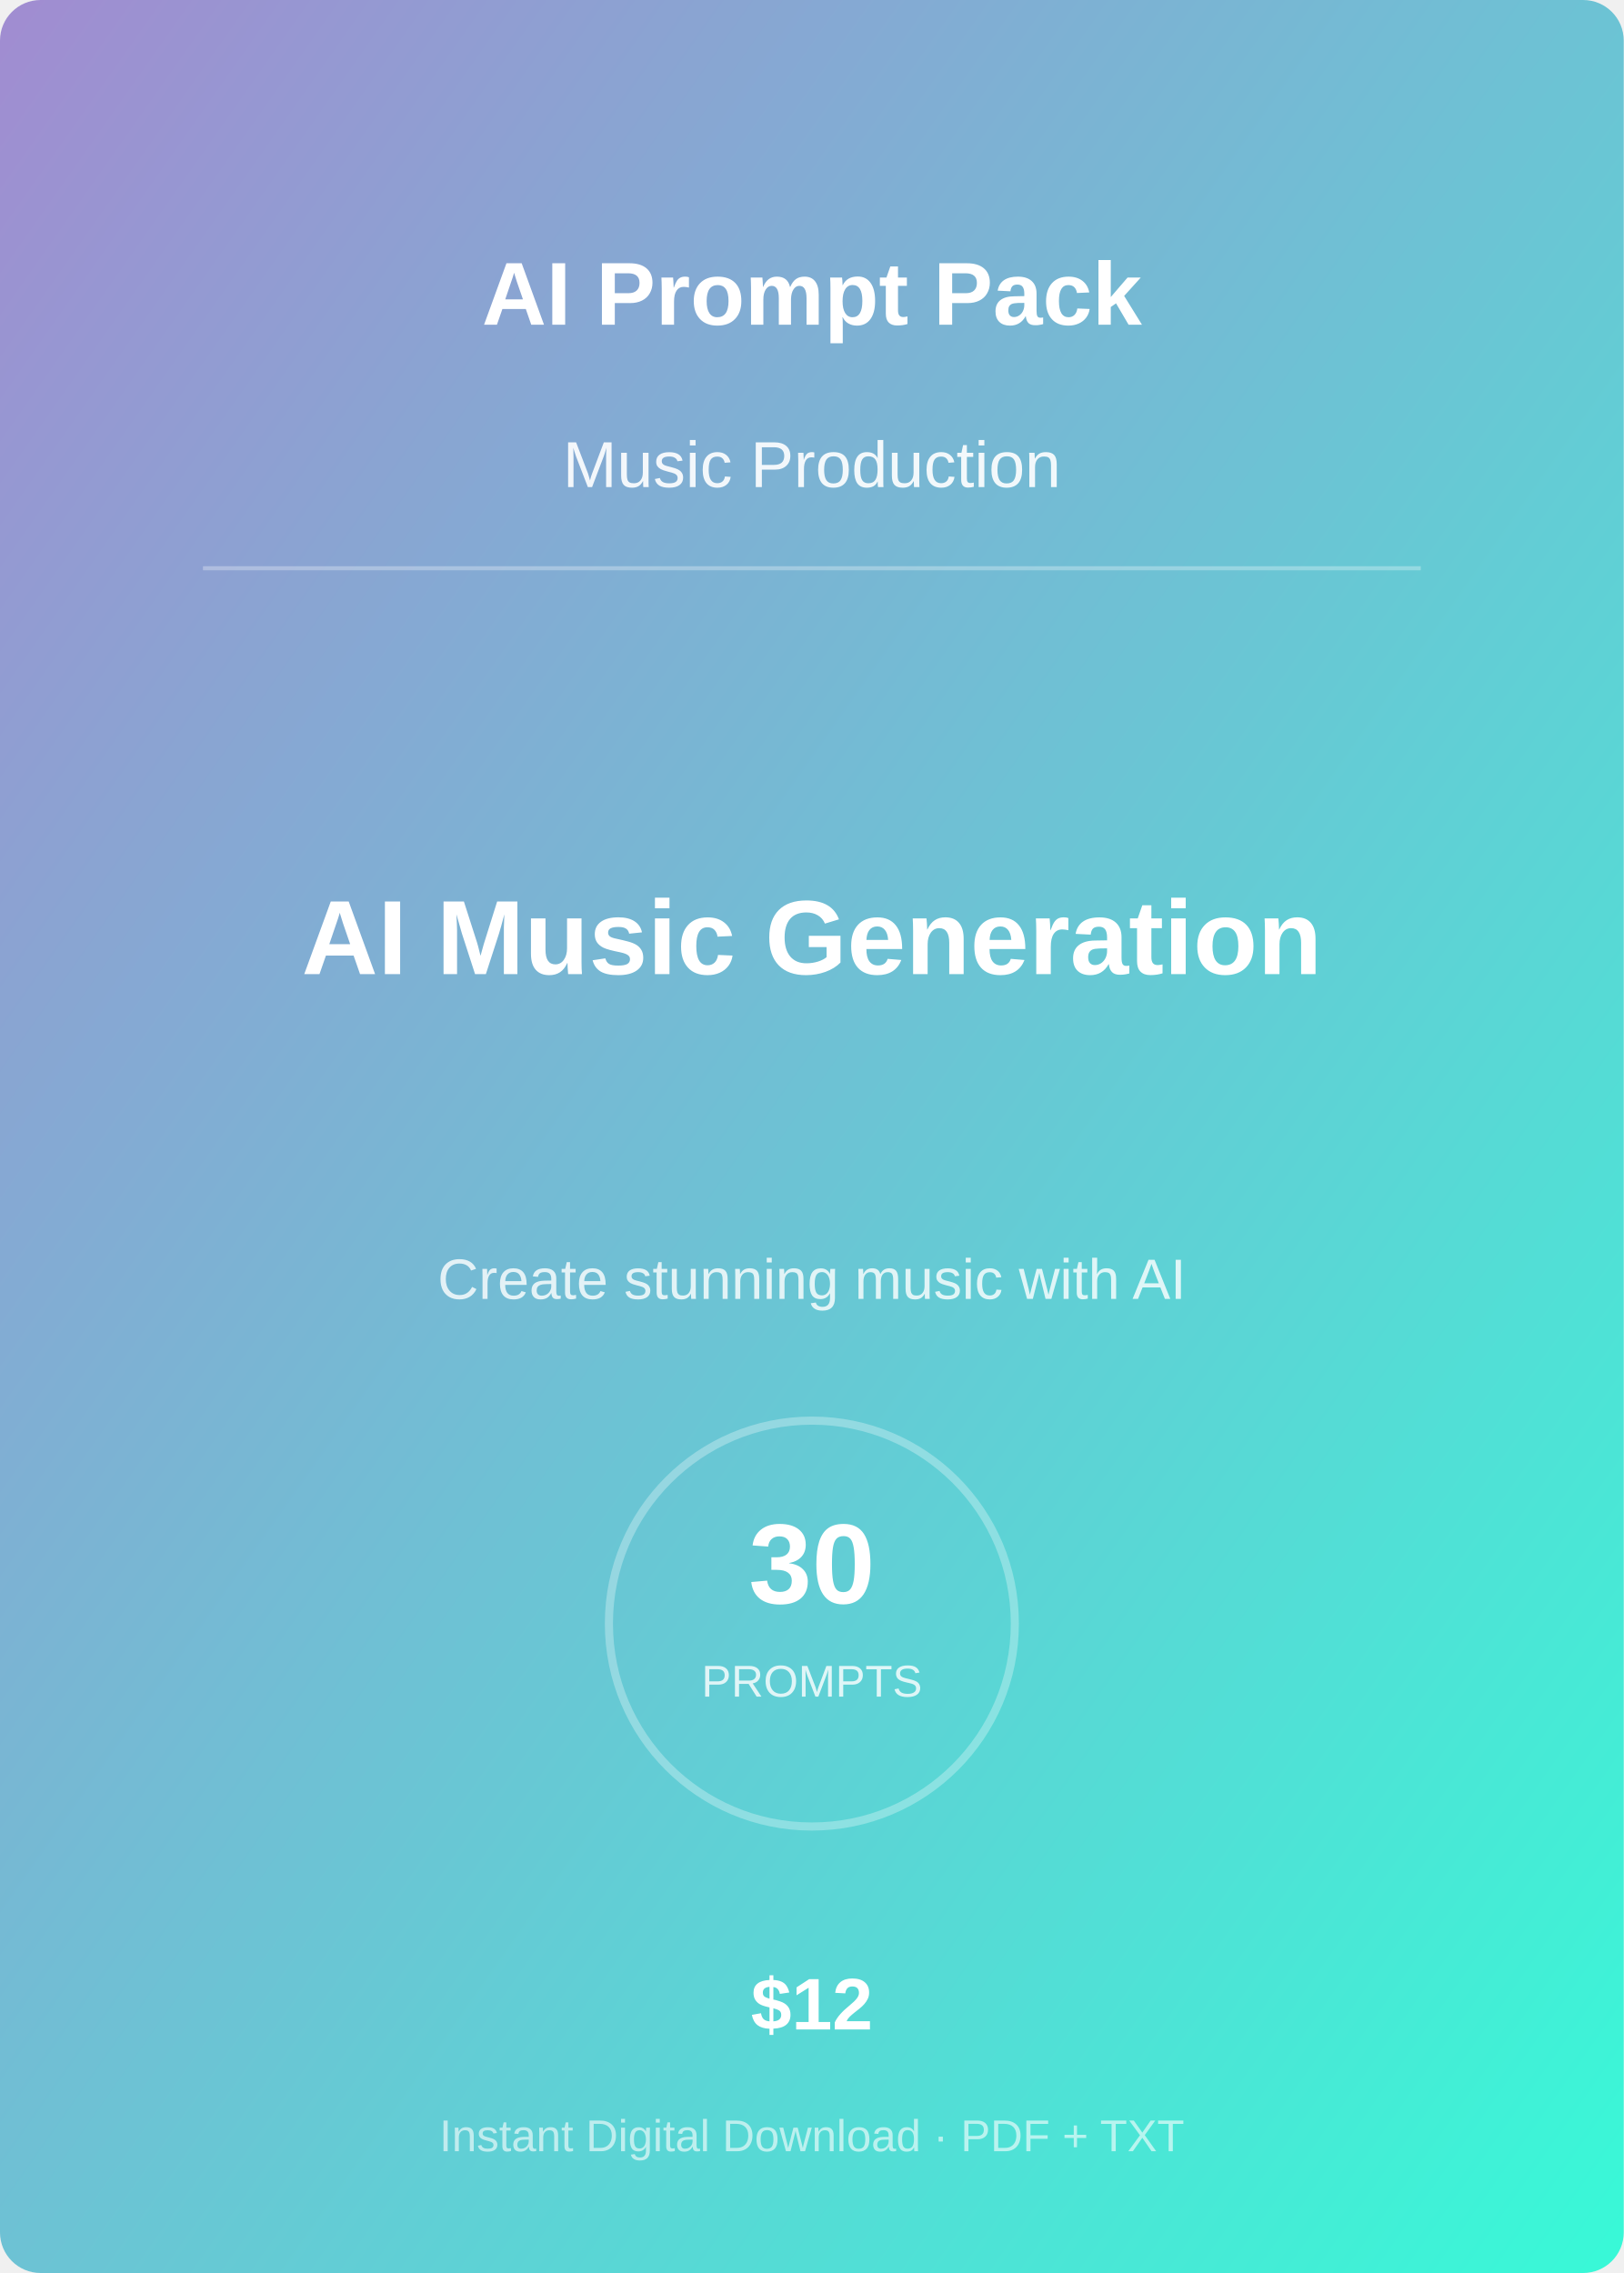
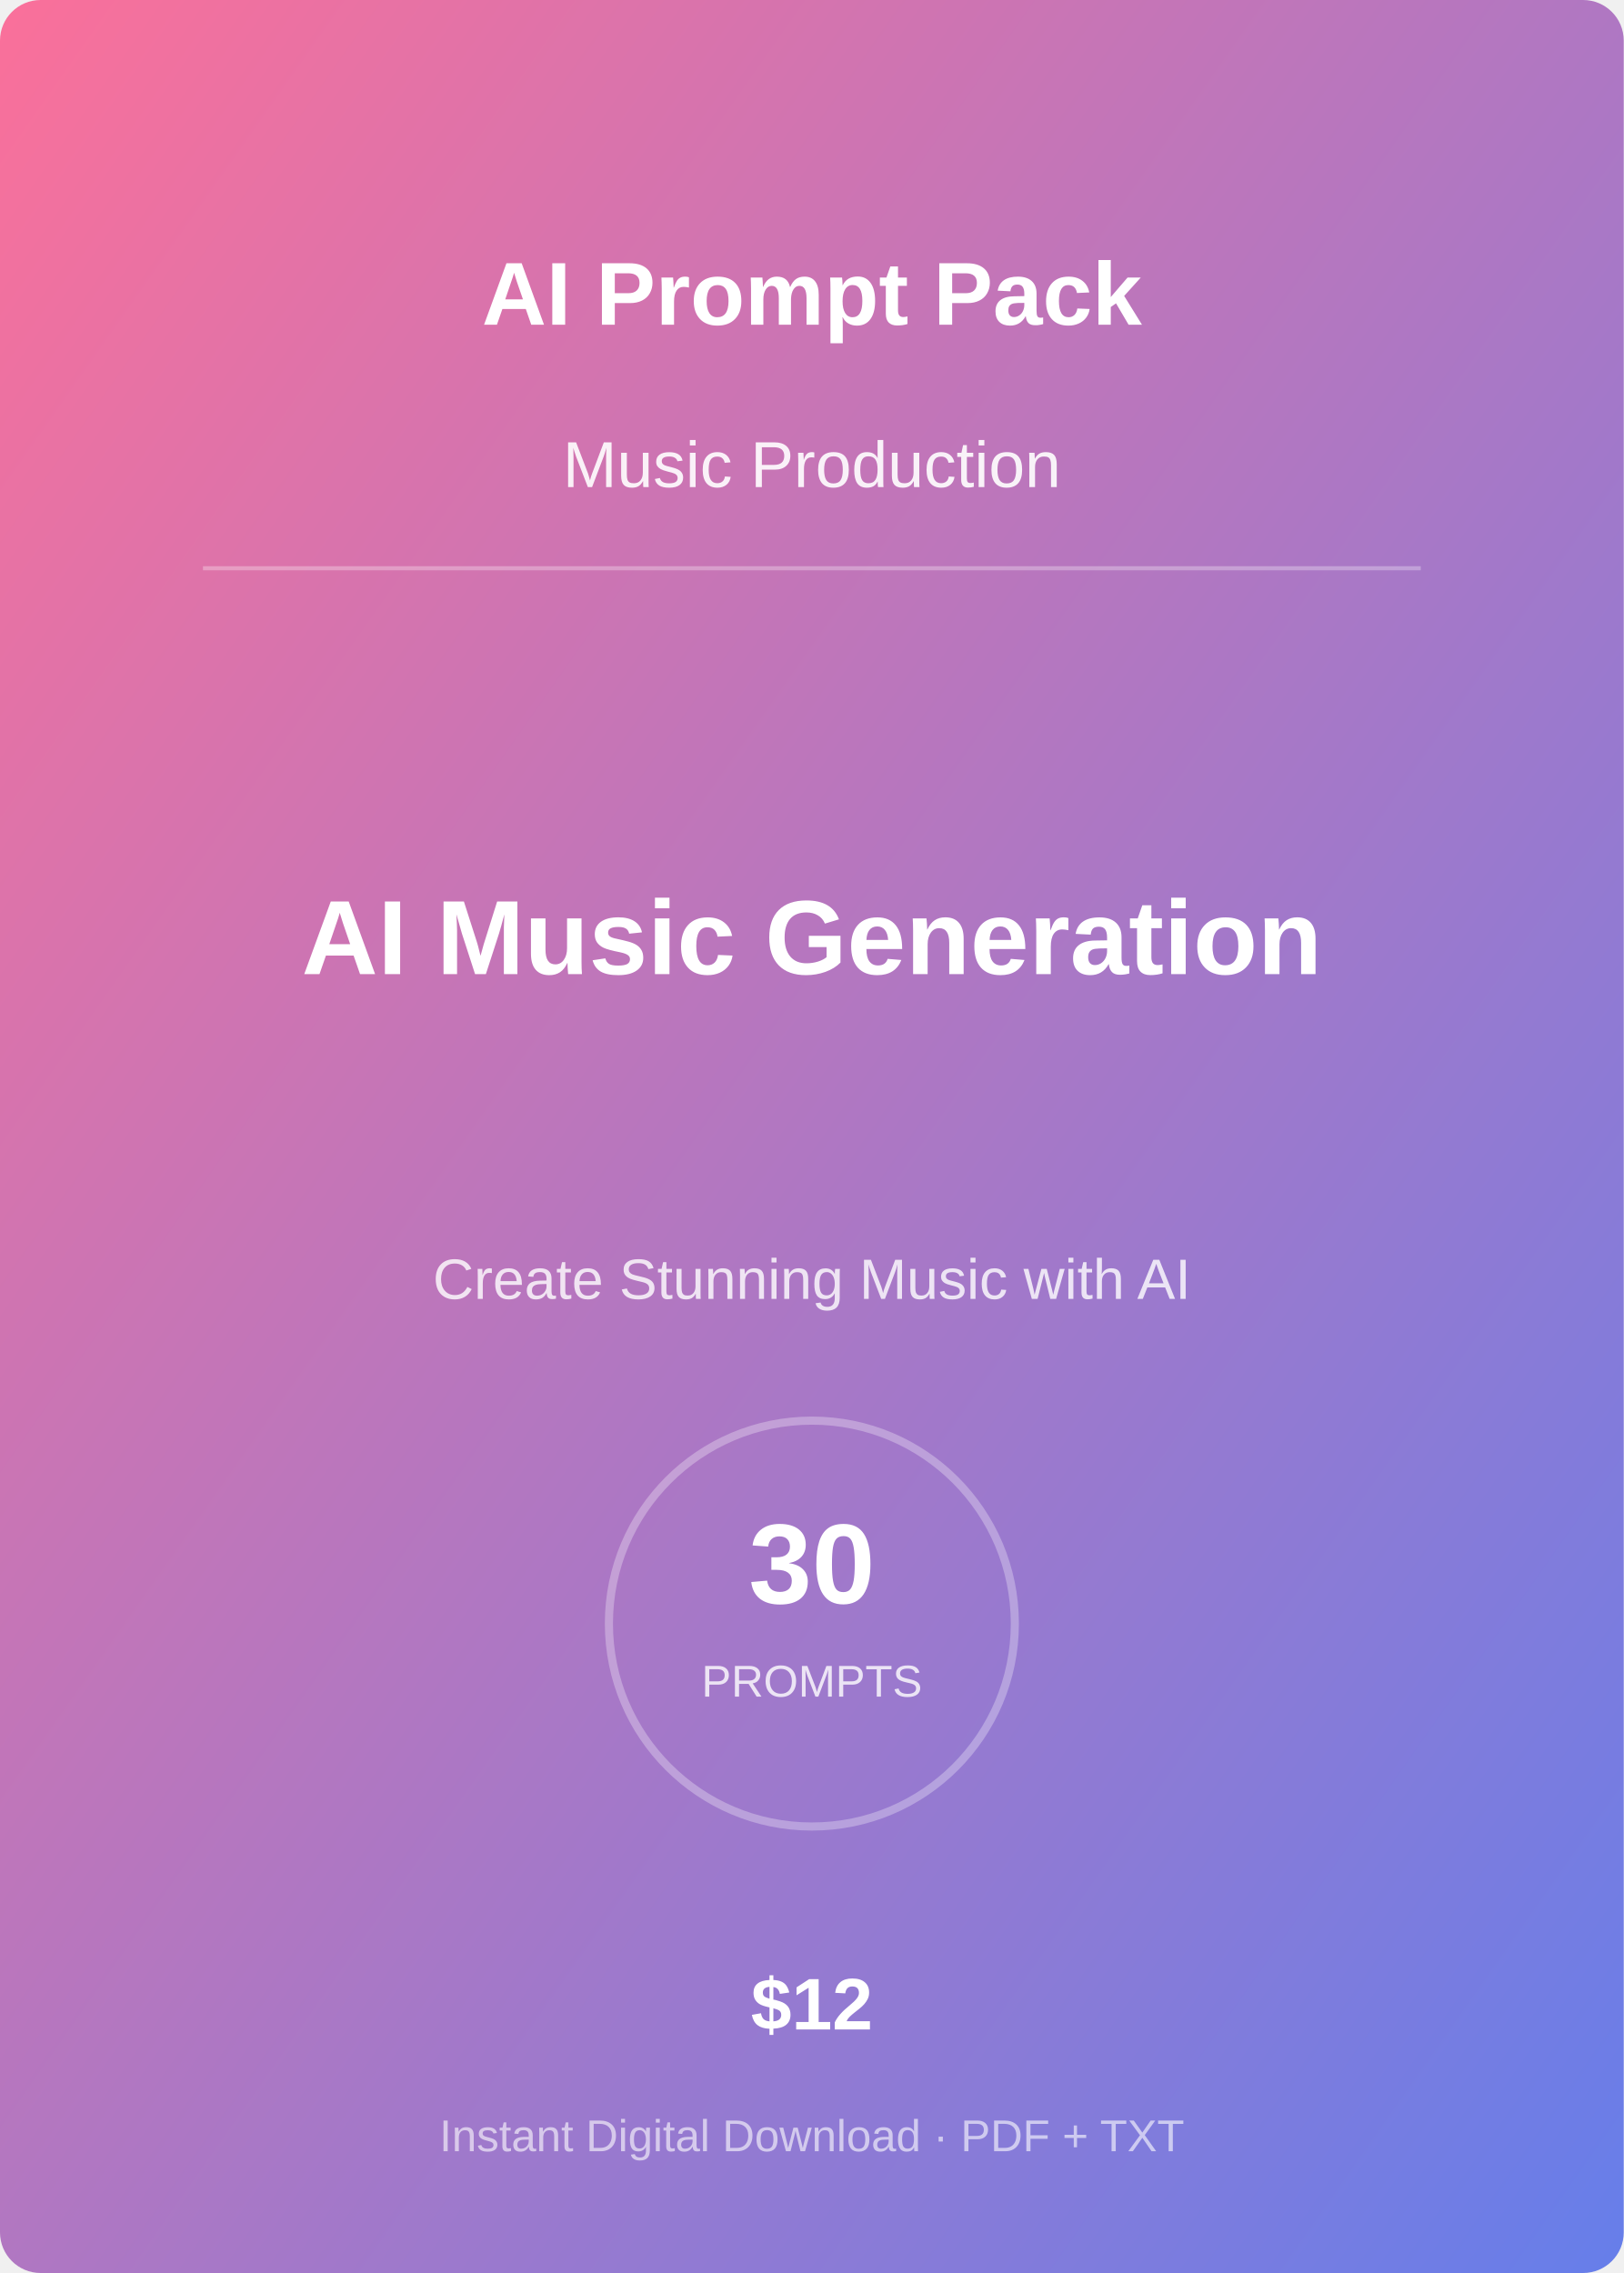
<svg xmlns="http://www.w3.org/2000/svg" viewBox="0 0 400 560">
  <defs>
    <linearGradient id="bg" x1="0%" y1="0%" x2="100%" y2="100%">
-       <stop offset="0%" style="stop-color:#a18cd1" />
-       <stop offset="100%" style="stop-color:#38f9d7" />
+       <stop offset="0%" style="stop-color:#fa709a" />
+       <stop offset="100%" style="stop-color:#667eea" />
    </linearGradient>
  </defs>
  <rect width="400" height="560" fill="url(#bg)" rx="10" />
  <text x="200" y="80" text-anchor="middle" font-family="Arial,sans-serif" font-size="22" font-weight="bold" fill="#fff">AI Prompt Pack</text>
  <text x="200" y="120" text-anchor="middle" font-family="Arial,sans-serif" font-size="16" fill="#fff" opacity="0.9">Music Production</text>
  <line x1="50" y1="140" x2="350" y2="140" stroke="#fff" stroke-width="1" opacity="0.3" />
  <text x="200" y="240" text-anchor="middle" font-family="Arial,sans-serif" font-size="26" font-weight="bold" fill="#fff">AI Music Generation</text>
-   <text x="200" y="320" text-anchor="middle" font-family="Arial,sans-serif" font-size="14" fill="#fff" opacity="0.8">Create stunning music with AI</text>
+   <text x="200" y="320" text-anchor="middle" font-family="Arial,sans-serif" font-size="14" fill="#fff" opacity="0.8">Create Stunning Music with AI</text>
  <circle cx="200" cy="400" r="50" fill="none" stroke="#fff" stroke-width="2" opacity="0.3" />
  <text x="200" y="395" text-anchor="middle" font-family="Arial,sans-serif" font-size="28" font-weight="bold" fill="#fff">30</text>
  <text x="200" y="418" text-anchor="middle" font-family="Arial,sans-serif" font-size="11" fill="#fff" opacity="0.8">PROMPTS</text>
  <text x="200" y="500" text-anchor="middle" font-family="Arial,sans-serif" font-size="18" font-weight="bold" fill="#fff">$12</text>
  <text x="200" y="530" text-anchor="middle" font-family="Arial,sans-serif" font-size="11" fill="#fff" opacity="0.6">Instant Digital Download · PDF + TXT</text>
</svg>
